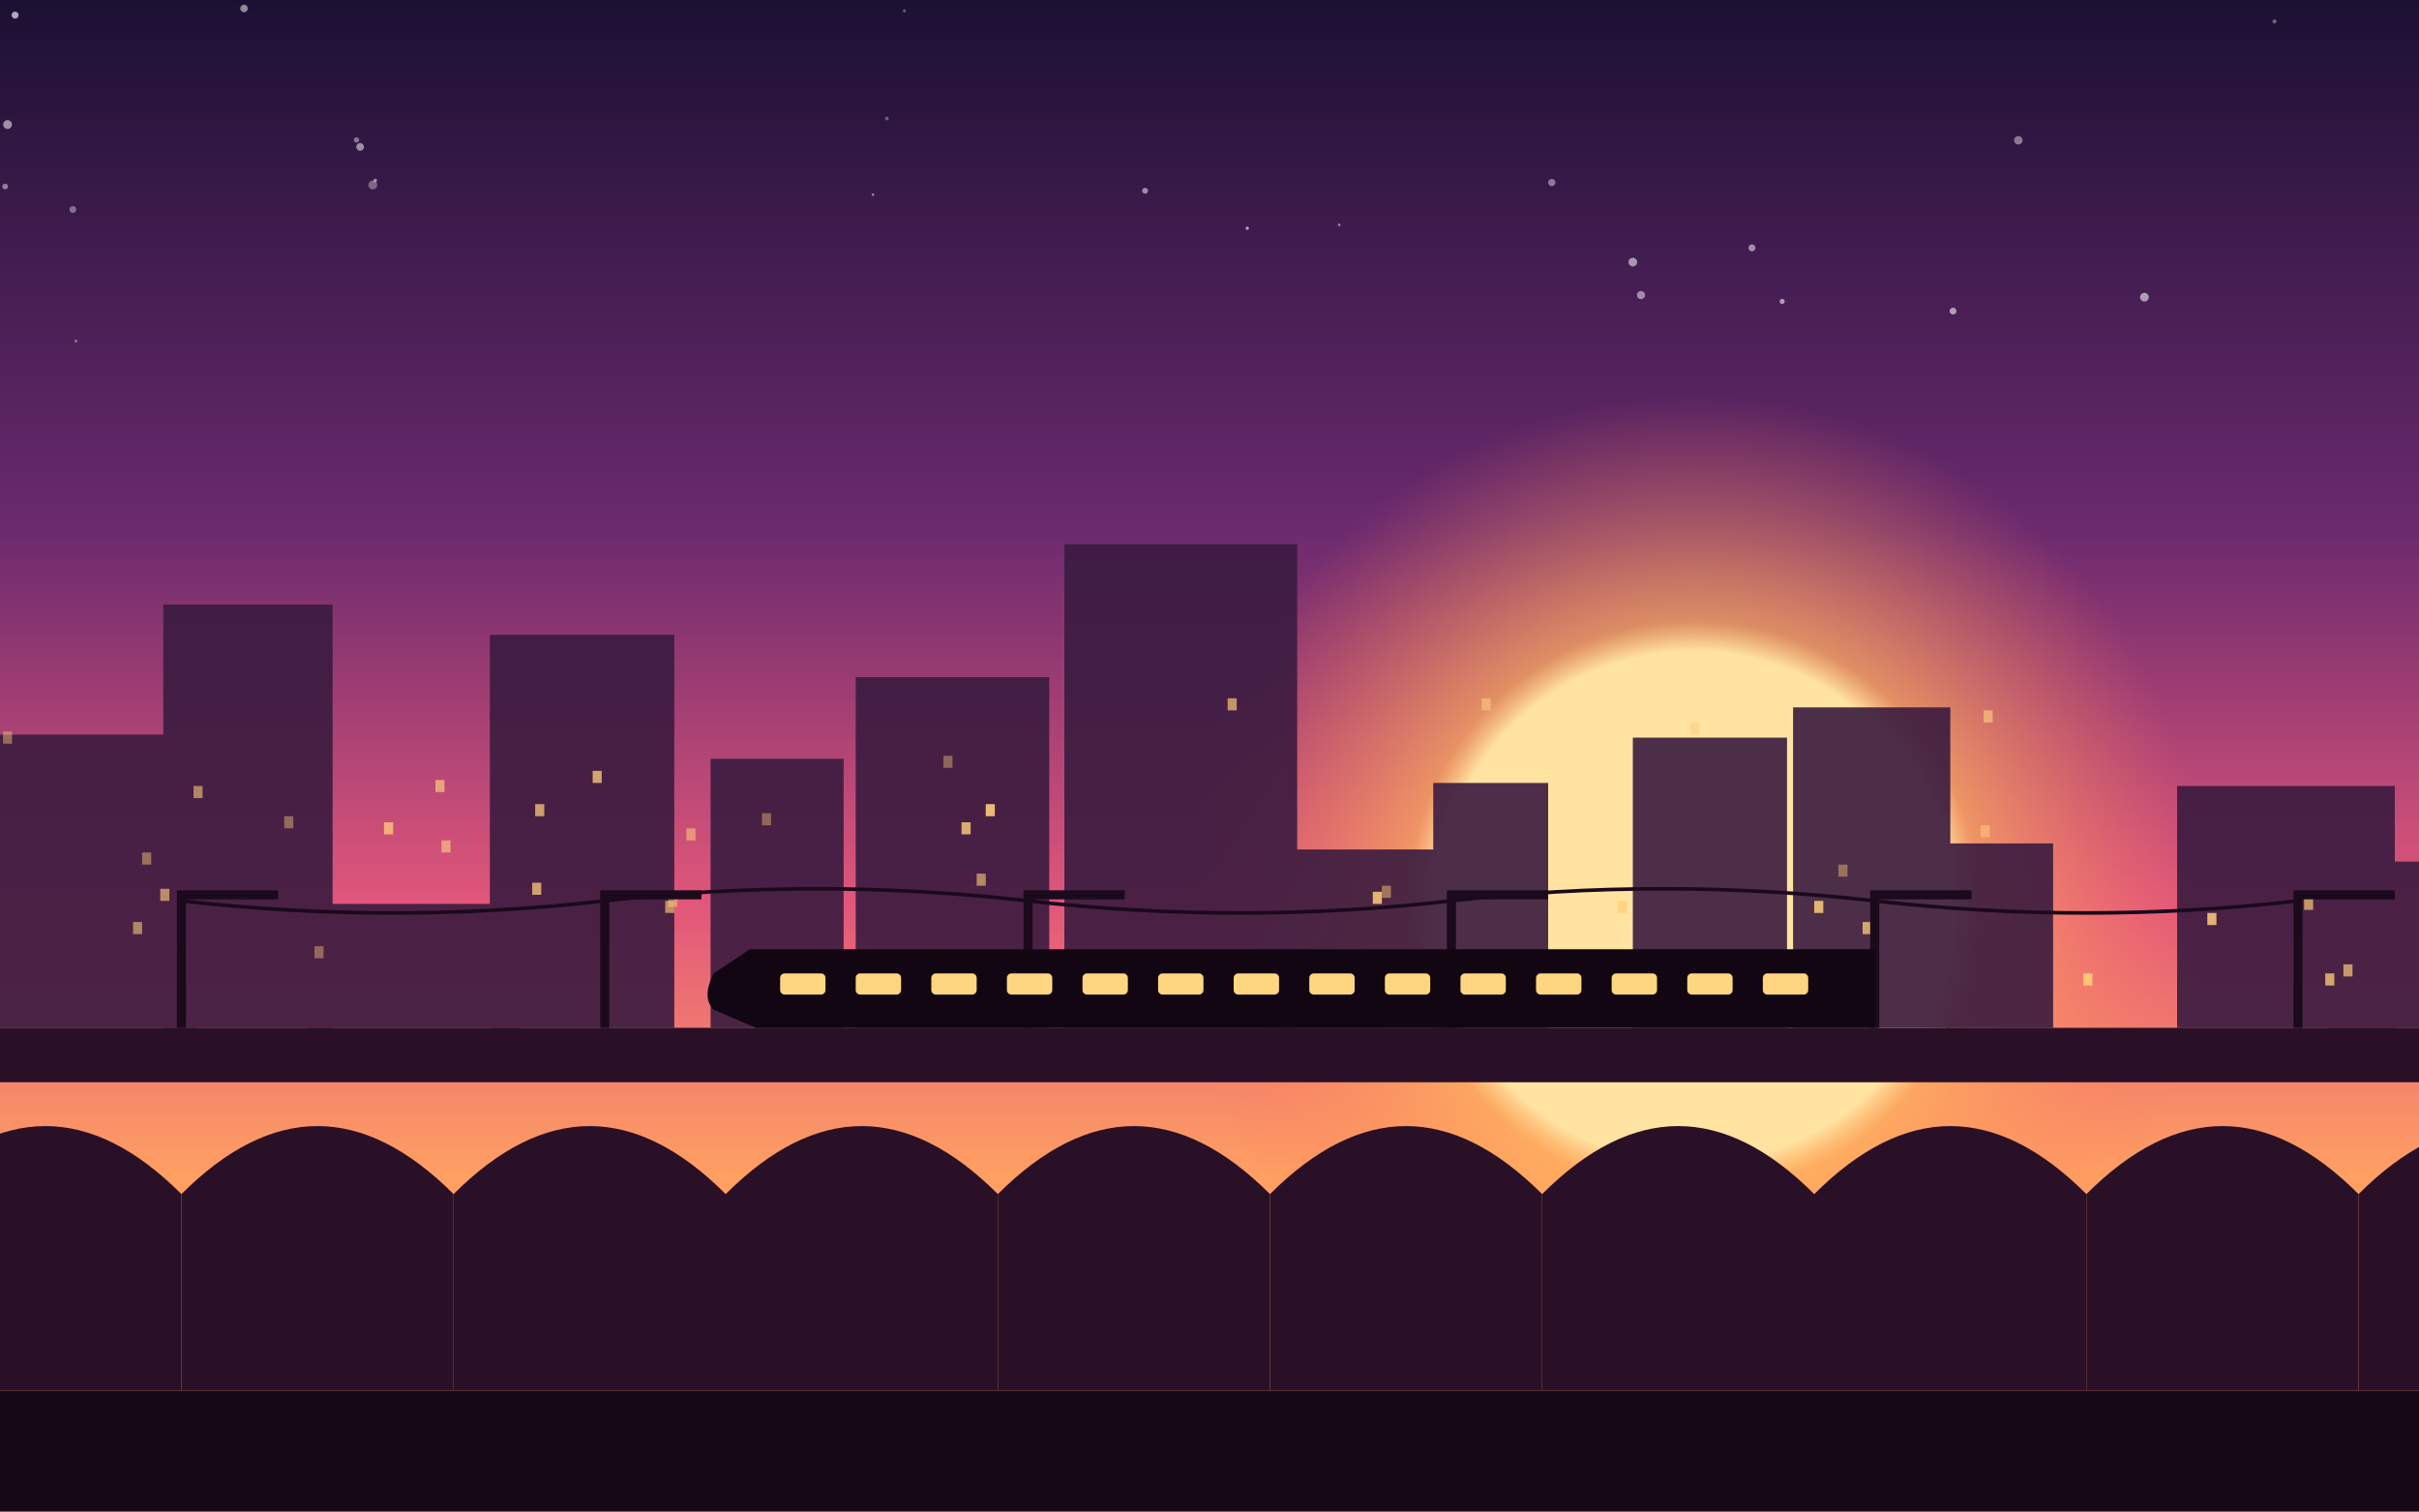
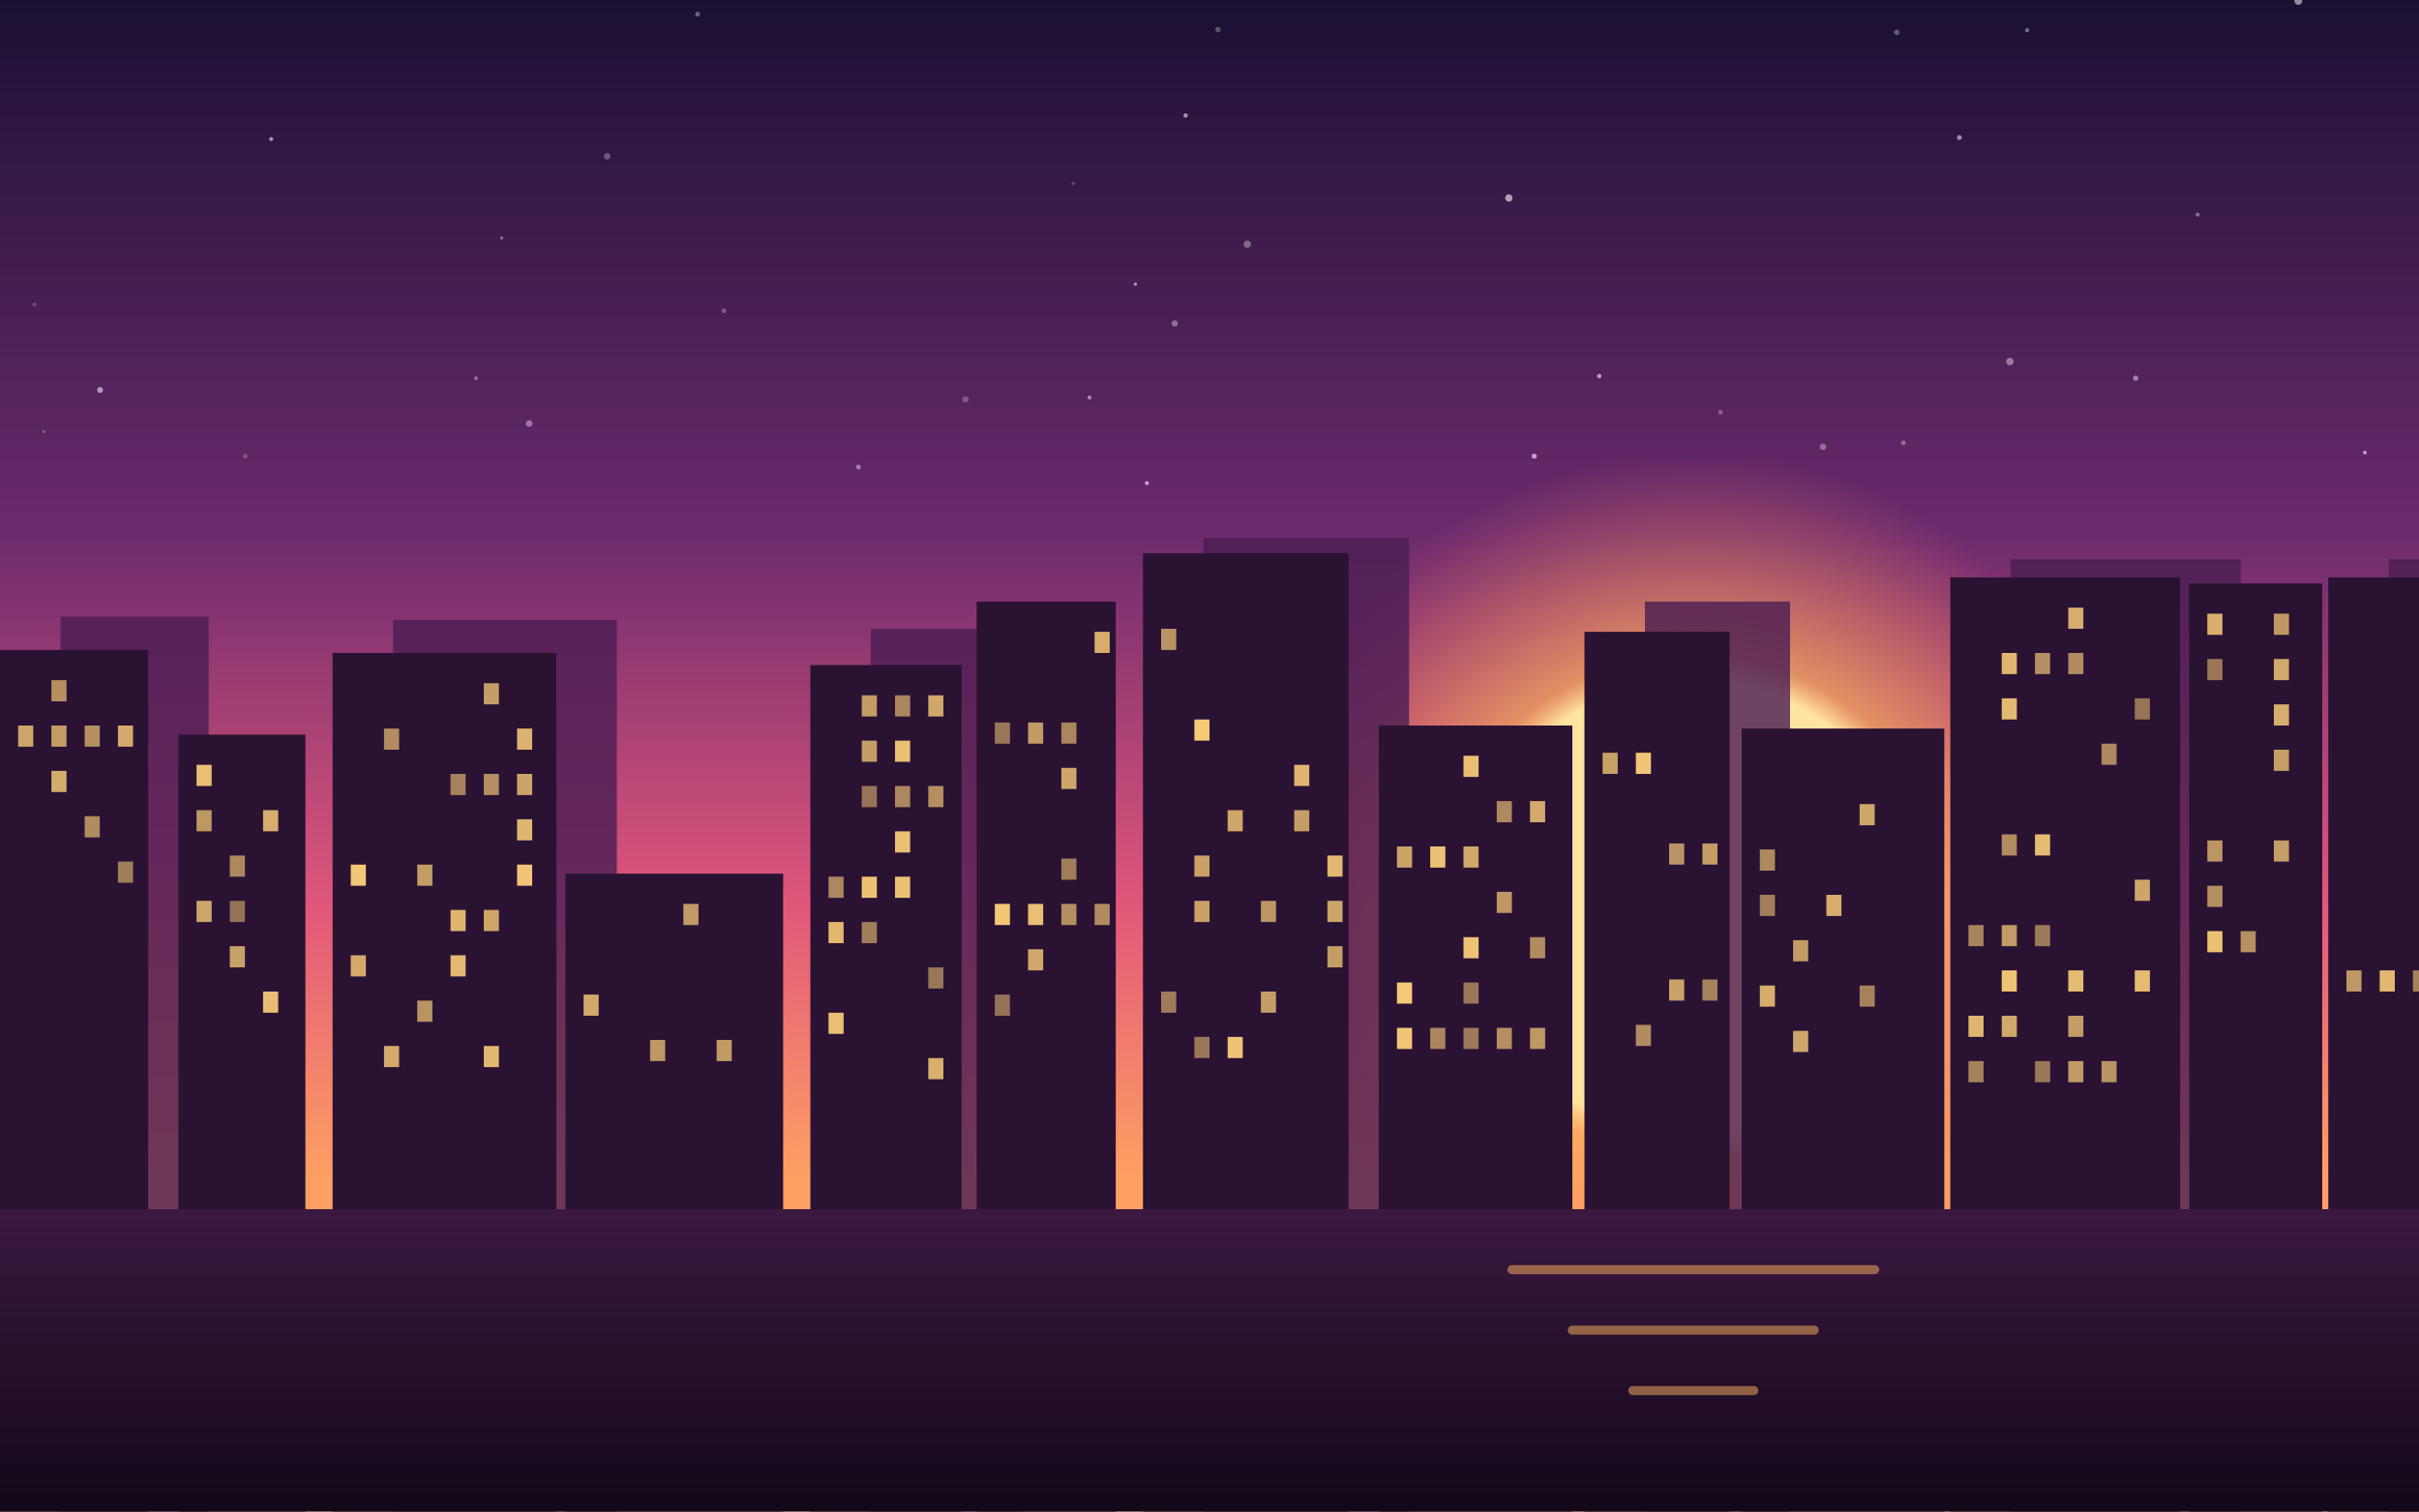
<svg xmlns="http://www.w3.org/2000/svg" viewBox="0 0 800 500" preserveAspectRatio="xMidYMid slice">
  <defs>
    <linearGradient id="sky" x1="0" y1="0" x2="0" y2="1">
      <stop offset="0" stop-color="#1b1033" />
      <stop offset=".35" stop-color="#6b2a6e" />
      <stop offset=".6" stop-color="#e2577a" />
      <stop offset=".78" stop-color="#ffa062" />
    </linearGradient>
    <radialGradient id="sun" cx=".5" cy=".5" r=".5">
      <stop offset=".5" stop-color="#ffe3a1" />
      <stop offset=".56" stop-color="#ffb35e" stop-opacity=".7" />
      <stop offset="1" stop-color="#ff7a59" stop-opacity="0" />
    </radialGradient>
+     <linearGradient id="water" x1="0" y1="0" x2="0" y2="1">
+       <stop offset="0" stop-color="#3b1840" />
+       <stop offset="1" stop-color="#120818" />
+     </linearGradient>
  </defs>
  <rect width="800" height="500" fill="url(#sky)" />
-   <circle cx="25.1" cy="112.8" r="0.50" fill="#fff" opacity="0.34" />
-   <circle cx="579.4" cy="82.0" r="1.15" fill="#fff" opacity="0.50" />
-   <circle cx="752.2" cy="7.1" r="0.67" fill="#fff" opacity="0.36" />
-   <circle cx="293.3" cy="39.2" r="0.62" fill="#fff" opacity="0.31" />
-   <circle cx="123.3" cy="61.2" r="1.47" fill="#fff" opacity="0.35" />
-   <circle cx="412.5" cy="75.5" r="0.54" fill="#fff" opacity="0.62" />
-   <circle cx="540.0" cy="86.7" r="1.43" fill="#fff" opacity="0.54" />
-   <circle cx="117.9" cy="46.3" r="0.89" fill="#fff" opacity="0.40" />
-   <circle cx="119.1" cy="48.6" r="1.27" fill="#fff" opacity="0.52" />
-   <circle cx="542.7" cy="97.6" r="1.34" fill="#fff" opacity="0.49" />
-   <circle cx="2.5" cy="41.2" r="1.46" fill="#fff" opacity="0.53" />
-   <circle cx="589.4" cy="99.7" r="0.84" fill="#fff" opacity="0.57" />
-   <circle cx="288.7" cy="64.4" r="0.42" fill="#fff" opacity="0.50" />
-   <circle cx="1.7" cy="61.7" r="0.94" fill="#fff" opacity="0.44" />
-   <circle cx="124.1" cy="59.7" r="0.60" fill="#fff" opacity="0.49" />
-   <circle cx="80.7" cy="2.8" r="1.25" fill="#fff" opacity="0.50" />
-   <circle cx="645.9" cy="102.9" r="1.14" fill="#fff" opacity="0.56" />
-   <circle cx="667.5" cy="46.4" r="1.40" fill="#fff" opacity="0.43" />
-   <circle cx="299.1" cy="3.6" r="0.49" fill="#fff" opacity="0.33" />
-   <circle cx="24.1" cy="69.3" r="1.14" fill="#fff" opacity="0.37" />
-   <circle cx="5.0" cy="5.0" r="1.16" fill="#fff" opacity="0.64" />
-   <circle cx="709.2" cy="98.3" r="1.44" fill="#fff" opacity="0.56" />
-   <circle cx="442.9" cy="74.4" r="0.47" fill="#fff" opacity="0.43" />
-   <circle cx="378.7" cy="63.1" r="0.97" fill="#fff" opacity="0.51" />
-   <circle cx="513.2" cy="60.4" r="1.20" fill="#fff" opacity="0.42" />
-   <circle cx="560" cy="300" r="170" fill="url(#sun)" />
-   <g opacity=".9">
-     <rect x="-14" y="243" width="79" height="97" fill="#3a1b3f" />
-     <rect x="54" y="200" width="56" height="140" fill="#3a1b3f" />
-     <rect x="102" y="299" width="70" height="41" fill="#3a1b3f" />
-     <rect x="162" y="210" width="61" height="130" fill="#3a1b3f" />
-     <rect x="235" y="251" width="44" height="89" fill="#3a1b3f" />
-     <rect x="283" y="224" width="64" height="116" fill="#3a1b3f" />
-     <rect x="352" y="180" width="77" height="160" fill="#3a1b3f" />
-     <rect x="418" y="281" width="66" height="59" fill="#3a1b3f" />
-     <rect x="474" y="259" width="38" height="81" fill="#3a1b3f" />
-     <rect x="540" y="244" width="51" height="96" fill="#3a1b3f" />
-     <rect x="593" y="234" width="52" height="106" fill="#3a1b3f" />
-     <rect x="644" y="279" width="35" height="61" fill="#3a1b3f" />
-     <rect x="720" y="260" width="72" height="80" fill="#3a1b3f" />
-     <rect x="770" y="285" width="57" height="55" fill="#3a1b3f" />
+   <circle cx="629.5" cy="146.5" r="0.77" fill="#fff" opacity="0.32" />
+   <circle cx="360.3" cy="131.5" r="0.67" fill="#fff" opacity="0.48" />
+   <circle cx="782.1" cy="149.7" r="0.61" fill="#fff" opacity="0.59" />
+   <circle cx="89.7" cy="46.0" r="0.67" fill="#fff" opacity="0.54" />
+   <circle cx="412.5" cy="80.8" r="1.23" fill="#fff" opacity="0.33" />
+   <circle cx="706.3" cy="125.1" r="0.87" fill="#fff" opacity="0.45" />
+   <circle cx="33.1" cy="129.0" r="0.98" fill="#fff" opacity="0.54" />
+   <circle cx="81.1" cy="150.9" r="0.70" fill="#fff" opacity="0.24" />
+   <circle cx="319.3" cy="132.1" r="1.04" fill="#fff" opacity="0.24" />
+   <circle cx="388.5" cy="107.0" r="1.06" fill="#fff" opacity="0.36" />
+   <circle cx="528.9" cy="124.4" r="0.73" fill="#fff" opacity="0.58" />
+   <circle cx="355.0" cy="60.7" r="0.59" fill="#fff" opacity="0.20" />
+   <circle cx="239.4" cy="102.8" r="0.77" fill="#fff" opacity="0.28" />
+   <circle cx="602.9" cy="147.8" r="1.05" fill="#fff" opacity="0.35" />
+   <circle cx="627.3" cy="10.7" r="0.91" fill="#fff" opacity="0.30" />
+   <circle cx="670.4" cy="10.0" r="0.69" fill="#fff" opacity="0.38" />
+   <circle cx="200.8" cy="51.7" r="1.10" fill="#fff" opacity="0.28" />
+   <circle cx="175.0" cy="140.1" r="1.09" fill="#fff" opacity="0.39" />
+   <circle cx="569.0" cy="136.4" r="0.79" fill="#fff" opacity="0.28" />
+   <circle cx="499.0" cy="65.5" r="1.21" fill="#fff" opacity="0.59" />
+   <circle cx="375.5" cy="94.0" r="0.53" fill="#fff" opacity="0.58" />
+   <circle cx="14.5" cy="142.8" r="0.52" fill="#fff" opacity="0.26" />
+   <circle cx="402.8" cy="9.8" r="0.88" fill="#fff" opacity="0.28" />
+   <circle cx="165.9" cy="78.7" r="0.53" fill="#fff" opacity="0.39" />
+   <circle cx="157.4" cy="125.1" r="0.61" fill="#fff" opacity="0.38" />
+   <circle cx="726.8" cy="71.0" r="0.66" fill="#fff" opacity="0.39" />
+   <circle cx="648.0" cy="45.5" r="0.80" fill="#fff" opacity="0.52" />
+   <circle cx="507.4" cy="150.9" r="0.85" fill="#fff" opacity="0.58" />
+   <circle cx="379.3" cy="159.8" r="0.68" fill="#fff" opacity="0.58" />
+   <circle cx="230.7" cy="4.7" r="0.80" fill="#fff" opacity="0.34" />
+   <circle cx="664.7" cy="119.6" r="1.24" fill="#fff" opacity="0.41" />
+   <circle cx="11.4" cy="100.7" r="0.62" fill="#fff" opacity="0.21" />
+   <circle cx="760.1" cy="0.3" r="1.29" fill="#fff" opacity="0.52" />
+   <circle cx="283.9" cy="154.5" r="0.79" fill="#fff" opacity="0.42" />
+   <circle cx="392.1" cy="38.2" r="0.72" fill="#fff" opacity="0.56" />
+   <circle cx="560" cy="300" r="150" fill="url(#sun)" />
+   <rect x="20" y="204" width="49" height="345" fill="#4a1d52" opacity=".8" />
+   <rect x="130" y="205" width="74" height="344" fill="#4a1d52" opacity=".8" />
+   <rect x="288" y="208" width="50" height="340" fill="#4a1d52" opacity=".8" />
+   <rect x="398" y="178" width="68" height="377" fill="#4a1d52" opacity=".8" />
+   <rect x="544" y="199" width="48" height="351" fill="#4a1d52" opacity=".8" />
+   <rect x="665" y="185" width="76" height="369" fill="#4a1d52" opacity=".8" />
+   <rect x="790" y="185" width="53" height="369" fill="#4a1d52" opacity=".8" />
+   <rect x="0" y="215" width="49" height="285" fill="#2a1233" />
+   <rect x="59" y="243" width="42" height="257" fill="#2a1233" />
+   <rect x="110" y="216" width="74" height="284" fill="#2a1233" />
+   <rect x="187" y="289" width="72" height="211" fill="#2a1233" />
+   <rect x="268" y="220" width="50" height="280" fill="#2a1233" />
+   <rect x="323" y="199" width="46" height="301" fill="#2a1233" />
+   <rect x="378" y="183" width="68" height="317" fill="#2a1233" />
+   <rect x="456" y="240" width="64" height="260" fill="#2a1233" />
+   <rect x="524" y="209" width="48" height="291" fill="#2a1233" />
+   <rect x="576" y="241" width="67" height="259" fill="#2a1233" />
+   <rect x="645" y="191" width="76" height="309" fill="#2a1233" />
+   <rect x="724" y="193" width="44" height="307" fill="#2a1233" />
+   <rect x="770" y="191" width="53" height="309" fill="#2a1233" />
+   <rect x="6" y="240" width="5" height="7" fill="#ffd27a" opacity="0.77" />
+   <rect x="17" y="225" width="5" height="7" fill="#ffd27a" opacity="0.66" />
+   <rect x="17" y="240" width="5" height="7" fill="#ffd27a" opacity="0.72" />
+   <rect x="17" y="255" width="5" height="7" fill="#ffd27a" opacity="0.80" />
+   <rect x="28" y="240" width="5" height="7" fill="#ffd27a" opacity="0.65" />
+   <rect x="28" y="270" width="5" height="7" fill="#ffd27a" opacity="0.63" />
+   <rect x="39" y="240" width="5" height="7" fill="#ffd27a" opacity="0.79" />
+   <rect x="39" y="285" width="5" height="7" fill="#ffd27a" opacity="0.56" />
+   <rect x="65" y="253" width="5" height="7" fill="#ffd27a" opacity="0.90" />
+   <rect x="65" y="268" width="5" height="7" fill="#ffd27a" opacity="0.69" />
+   <rect x="65" y="298" width="5" height="7" fill="#ffd27a" opacity="0.77" />
+   <rect x="76" y="283" width="5" height="7" fill="#ffd27a" opacity="0.61" />
+   <rect x="76" y="298" width="5" height="7" fill="#ffd27a" opacity="0.50" />
+   <rect x="76" y="313" width="5" height="7" fill="#ffd27a" opacity="0.74" />
+   <rect x="87" y="268" width="5" height="7" fill="#ffd27a" opacity="0.81" />
+   <rect x="87" y="328" width="5" height="7" fill="#ffd27a" opacity="0.89" />
+   <rect x="116" y="286" width="5" height="7" fill="#ffd27a" opacity="0.94" />
+   <rect x="116" y="316" width="5" height="7" fill="#ffd27a" opacity="0.79" />
+   <rect x="127" y="241" width="5" height="7" fill="#ffd27a" opacity="0.64" />
+   <rect x="127" y="346" width="5" height="7" fill="#ffd27a" opacity="0.79" />
+   <rect x="138" y="286" width="5" height="7" fill="#ffd27a" opacity="0.72" />
+   <rect x="138" y="331" width="5" height="7" fill="#ffd27a" opacity="0.67" />
+   <rect x="149" y="256" width="5" height="7" fill="#ffd27a" opacity="0.58" />
+   <rect x="149" y="301" width="5" height="7" fill="#ffd27a" opacity="0.85" />
+   <rect x="149" y="316" width="5" height="7" fill="#ffd27a" opacity="0.87" />
+   <rect x="160" y="226" width="5" height="7" fill="#ffd27a" opacity="0.73" />
+   <rect x="160" y="256" width="5" height="7" fill="#ffd27a" opacity="0.65" />
+   <rect x="160" y="301" width="5" height="7" fill="#ffd27a" opacity="0.77" />
+   <rect x="160" y="346" width="5" height="7" fill="#ffd27a" opacity="0.86" />
+   <rect x="171" y="241" width="5" height="7" fill="#ffd27a" opacity="0.83" />
+   <rect x="171" y="256" width="5" height="7" fill="#ffd27a" opacity="0.76" />
+   <rect x="171" y="271" width="5" height="7" fill="#ffd27a" opacity="0.85" />
+   <rect x="171" y="286" width="5" height="7" fill="#ffd27a" opacity="0.93" />
+   <rect x="193" y="329" width="5" height="7" fill="#ffd27a" opacity="0.78" />
+   <rect x="215" y="344" width="5" height="7" fill="#ffd27a" opacity="0.69" />
+   <rect x="226" y="299" width="5" height="7" fill="#ffd27a" opacity="0.71" />
+   <rect x="237" y="344" width="5" height="7" fill="#ffd27a" opacity="0.71" />
+   <rect x="274" y="290" width="5" height="7" fill="#ffd27a" opacity="0.61" />
+   <rect x="274" y="305" width="5" height="7" fill="#ffd27a" opacity="0.86" />
+   <rect x="274" y="335" width="5" height="7" fill="#ffd27a" opacity="0.90" />
+   <rect x="285" y="230" width="5" height="7" fill="#ffd27a" opacity="0.72" />
+   <rect x="285" y="245" width="5" height="7" fill="#ffd27a" opacity="0.73" />
+   <rect x="285" y="260" width="5" height="7" fill="#ffd27a" opacity="0.51" />
+   <rect x="285" y="290" width="5" height="7" fill="#ffd27a" opacity="0.91" />
+   <rect x="285" y="305" width="5" height="7" fill="#ffd27a" opacity="0.56" />
+   <rect x="296" y="230" width="5" height="7" fill="#ffd27a" opacity="0.60" />
+   <rect x="296" y="245" width="5" height="7" fill="#ffd27a" opacity="0.90" />
+   <rect x="296" y="260" width="5" height="7" fill="#ffd27a" opacity="0.61" />
+   <rect x="296" y="275" width="5" height="7" fill="#ffd27a" opacity="0.90" />
+   <rect x="296" y="290" width="5" height="7" fill="#ffd27a" opacity="0.91" />
+   <rect x="307" y="230" width="5" height="7" fill="#ffd27a" opacity="0.78" />
+   <rect x="307" y="260" width="5" height="7" fill="#ffd27a" opacity="0.65" />
+   <rect x="307" y="320" width="5" height="7" fill="#ffd27a" opacity="0.52" />
+   <rect x="307" y="350" width="5" height="7" fill="#ffd27a" opacity="0.82" />
+   <rect x="329" y="239" width="5" height="7" fill="#ffd27a" opacity="0.53" />
+   <rect x="329" y="299" width="5" height="7" fill="#ffd27a" opacity="0.94" />
+   <rect x="329" y="329" width="5" height="7" fill="#ffd27a" opacity="0.50" />
+   <rect x="340" y="239" width="5" height="7" fill="#ffd27a" opacity="0.71" />
+   <rect x="340" y="299" width="5" height="7" fill="#ffd27a" opacity="0.90" />
+   <rect x="340" y="314" width="5" height="7" fill="#ffd27a" opacity="0.78" />
+   <rect x="351" y="239" width="5" height="7" fill="#ffd27a" opacity="0.60" />
+   <rect x="351" y="254" width="5" height="7" fill="#ffd27a" opacity="0.77" />
+   <rect x="351" y="284" width="5" height="7" fill="#ffd27a" opacity="0.56" />
+   <rect x="351" y="299" width="5" height="7" fill="#ffd27a" opacity="0.65" />
+   <rect x="362" y="209" width="5" height="7" fill="#ffd27a" opacity="0.81" />
+   <rect x="362" y="299" width="5" height="7" fill="#ffd27a" opacity="0.64" />
+   <rect x="384" y="208" width="5" height="7" fill="#ffd27a" opacity="0.67" />
+   <rect x="384" y="328" width="5" height="7" fill="#ffd27a" opacity="0.55" />
+   <rect x="395" y="238" width="5" height="7" fill="#ffd27a" opacity="0.95" />
+   <rect x="395" y="283" width="5" height="7" fill="#ffd27a" opacity="0.75" />
+   <rect x="395" y="298" width="5" height="7" fill="#ffd27a" opacity="0.75" />
+   <rect x="395" y="343" width="5" height="7" fill="#ffd27a" opacity="0.53" />
+   <rect x="406" y="268" width="5" height="7" fill="#ffd27a" opacity="0.77" />
+   <rect x="406" y="343" width="5" height="7" fill="#ffd27a" opacity="0.92" />
+   <rect x="417" y="298" width="5" height="7" fill="#ffd27a" opacity="0.68" />
+   <rect x="417" y="328" width="5" height="7" fill="#ffd27a" opacity="0.72" />
+   <rect x="428" y="253" width="5" height="7" fill="#ffd27a" opacity="0.84" />
+   <rect x="428" y="268" width="5" height="7" fill="#ffd27a" opacity="0.73" />
+   <rect x="439" y="283" width="5" height="7" fill="#ffd27a" opacity="0.86" />
+   <rect x="439" y="298" width="5" height="7" fill="#ffd27a" opacity="0.76" />
+   <rect x="439" y="313" width="5" height="7" fill="#ffd27a" opacity="0.72" />
+   <rect x="462" y="280" width="5" height="7" fill="#ffd27a" opacity="0.76" />
+   <rect x="462" y="325" width="5" height="7" fill="#ffd27a" opacity="0.95" />
+   <rect x="462" y="340" width="5" height="7" fill="#ffd27a" opacity="0.93" />
+   <rect x="473" y="280" width="5" height="7" fill="#ffd27a" opacity="0.91" />
+   <rect x="473" y="340" width="5" height="7" fill="#ffd27a" opacity="0.60" />
+   <rect x="484" y="250" width="5" height="7" fill="#ffd27a" opacity="0.90" />
+   <rect x="484" y="280" width="5" height="7" fill="#ffd27a" opacity="0.78" />
+   <rect x="484" y="310" width="5" height="7" fill="#ffd27a" opacity="0.92" />
+   <rect x="484" y="325" width="5" height="7" fill="#ffd27a" opacity="0.52" />
+   <rect x="484" y="340" width="5" height="7" fill="#ffd27a" opacity="0.54" />
+   <rect x="495" y="265" width="5" height="7" fill="#ffd27a" opacity="0.62" />
+   <rect x="495" y="295" width="5" height="7" fill="#ffd27a" opacity="0.70" />
+   <rect x="495" y="340" width="5" height="7" fill="#ffd27a" opacity="0.65" />
+   <rect x="506" y="265" width="5" height="7" fill="#ffd27a" opacity="0.79" />
+   <rect x="506" y="310" width="5" height="7" fill="#ffd27a" opacity="0.64" />
+   <rect x="506" y="340" width="5" height="7" fill="#ffd27a" opacity="0.69" />
+   <rect x="530" y="249" width="5" height="7" fill="#ffd27a" opacity="0.74" />
+   <rect x="541" y="249" width="5" height="7" fill="#ffd27a" opacity="0.93" />
+   <rect x="541" y="339" width="5" height="7" fill="#ffd27a" opacity="0.63" />
+   <rect x="552" y="279" width="5" height="7" fill="#ffd27a" opacity="0.67" />
+   <rect x="552" y="324" width="5" height="7" fill="#ffd27a" opacity="0.75" />
+   <rect x="563" y="279" width="5" height="7" fill="#ffd27a" opacity="0.72" />
+   <rect x="563" y="324" width="5" height="7" fill="#ffd27a" opacity="0.58" />
+   <rect x="582" y="281" width="5" height="7" fill="#ffd27a" opacity="0.62" />
+   <rect x="582" y="296" width="5" height="7" fill="#ffd27a" opacity="0.56" />
+   <rect x="582" y="326" width="5" height="7" fill="#ffd27a" opacity="0.81" />
+   <rect x="593" y="311" width="5" height="7" fill="#ffd27a" opacity="0.72" />
+   <rect x="593" y="341" width="5" height="7" fill="#ffd27a" opacity="0.77" />
+   <rect x="604" y="296" width="5" height="7" fill="#ffd27a" opacity="0.81" />
+   <rect x="615" y="266" width="5" height="7" fill="#ffd27a" opacity="0.77" />
+   <rect x="615" y="326" width="5" height="7" fill="#ffd27a" opacity="0.58" />
+   <rect x="651" y="306" width="5" height="7" fill="#ffd27a" opacity="0.59" />
+   <rect x="651" y="336" width="5" height="7" fill="#ffd27a" opacity="0.84" />
+   <rect x="651" y="351" width="5" height="7" fill="#ffd27a" opacity="0.58" />
+   <rect x="662" y="216" width="5" height="7" fill="#ffd27a" opacity="0.85" />
+   <rect x="662" y="231" width="5" height="7" fill="#ffd27a" opacity="0.87" />
+   <rect x="662" y="276" width="5" height="7" fill="#ffd27a" opacity="0.63" />
+   <rect x="662" y="306" width="5" height="7" fill="#ffd27a" opacity="0.71" />
+   <rect x="662" y="321" width="5" height="7" fill="#ffd27a" opacity="0.92" />
+   <rect x="662" y="336" width="5" height="7" fill="#ffd27a" opacity="0.78" />
+   <rect x="673" y="216" width="5" height="7" fill="#ffd27a" opacity="0.65" />
+   <rect x="673" y="276" width="5" height="7" fill="#ffd27a" opacity="0.88" />
+   <rect x="673" y="306" width="5" height="7" fill="#ffd27a" opacity="0.54" />
+   <rect x="673" y="351" width="5" height="7" fill="#ffd27a" opacity="0.53" />
+   <rect x="684" y="201" width="5" height="7" fill="#ffd27a" opacity="0.81" />
+   <rect x="684" y="216" width="5" height="7" fill="#ffd27a" opacity="0.64" />
+   <rect x="684" y="321" width="5" height="7" fill="#ffd27a" opacity="0.88" />
+   <rect x="684" y="336" width="5" height="7" fill="#ffd27a" opacity="0.72" />
+   <rect x="684" y="351" width="5" height="7" fill="#ffd27a" opacity="0.71" />
+   <rect x="695" y="246" width="5" height="7" fill="#ffd27a" opacity="0.62" />
+   <rect x="695" y="351" width="5" height="7" fill="#ffd27a" opacity="0.67" />
+   <rect x="706" y="231" width="5" height="7" fill="#ffd27a" opacity="0.51" />
+   <rect x="706" y="291" width="5" height="7" fill="#ffd27a" opacity="0.77" />
+   <rect x="706" y="321" width="5" height="7" fill="#ffd27a" opacity="0.88" />
+   <rect x="730" y="203" width="5" height="7" fill="#ffd27a" opacity="0.82" />
+   <rect x="730" y="218" width="5" height="7" fill="#ffd27a" opacity="0.52" />
+   <rect x="730" y="278" width="5" height="7" fill="#ffd27a" opacity="0.68" />
+   <rect x="730" y="293" width="5" height="7" fill="#ffd27a" opacity="0.65" />
+   <rect x="730" y="308" width="5" height="7" fill="#ffd27a" opacity="0.91" />
+   <rect x="741" y="308" width="5" height="7" fill="#ffd27a" opacity="0.65" />
+   <rect x="752" y="203" width="5" height="7" fill="#ffd27a" opacity="0.70" />
+   <rect x="752" y="218" width="5" height="7" fill="#ffd27a" opacity="0.78" />
+   <rect x="752" y="233" width="5" height="7" fill="#ffd27a" opacity="0.81" />
+   <rect x="752" y="248" width="5" height="7" fill="#ffd27a" opacity="0.73" />
+   <rect x="752" y="278" width="5" height="7" fill="#ffd27a" opacity="0.73" />
+   <rect x="776" y="321" width="5" height="7" fill="#ffd27a" opacity="0.69" />
+   <rect x="787" y="321" width="5" height="7" fill="#ffd27a" opacity="0.86" />
+   <rect x="798" y="321" width="5" height="7" fill="#ffd27a" opacity="0.58" />
+   <rect x="809" y="201" width="5" height="7" fill="#ffd27a" opacity="0.81" />
+   <rect x="809" y="276" width="5" height="7" fill="#ffd27a" opacity="0.78" />
+   <rect x="809" y="291" width="5" height="7" fill="#ffd27a" opacity="0.71" />
+   <rect x="809" y="351" width="5" height="7" fill="#ffd27a" opacity="0.59" />
+   <rect y="400" width="800" height="100" fill="url(#water)" />
+   <g stroke="#ffb35e" stroke-width="3" opacity=".5" stroke-linecap="round">
+     <path d="M500 420 h120 M520 440 h80 M540 460 h40" />
  </g>
-   <rect x="406" y="231" width="3" height="4" fill="#ffcf7a" opacity="0.67" />
-   <rect x="655" y="273" width="3" height="4" fill="#ffcf7a" opacity="0.51" />
-   <rect x="53" y="294" width="3" height="4" fill="#ffcf7a" opacity="0.62" />
-   <rect x="104" y="313" width="3" height="4" fill="#ffcf7a" opacity="0.41" />
-   <rect x="730" y="302" width="3" height="4" fill="#ffcf7a" opacity="0.84" />
-   <rect x="535" y="298" width="3" height="4" fill="#ffcf7a" opacity="0.82" />
-   <rect x="220" y="298" width="3" height="4" fill="#ffcf7a" opacity="0.63" />
-   <rect x="1" y="242" width="3" height="4" fill="#ffcf7a" opacity="0.44" />
-   <rect x="47" y="282" width="3" height="4" fill="#ffcf7a" opacity="0.46" />
-   <rect x="177" y="266" width="3" height="4" fill="#ffcf7a" opacity="0.73" />
-   <rect x="196" y="255" width="3" height="4" fill="#ffcf7a" opacity="0.76" />
-   <rect x="600" y="298" width="3" height="4" fill="#ffcf7a" opacity="0.83" />
-   <rect x="144" y="258" width="3" height="4" fill="#ffcf7a" opacity="0.67" />
-   <rect x="323" y="289" width="3" height="4" fill="#ffcf7a" opacity="0.60" />
-   <rect x="441" y="318" width="3" height="4" fill="#ffcf7a" opacity="0.83" />
-   <rect x="326" y="266" width="3" height="4" fill="#ffcf7a" opacity="0.89" />
-   <rect x="592" y="324" width="3" height="4" fill="#ffcf7a" opacity="0.52" />
-   <rect x="769" y="322" width="3" height="4" fill="#ffcf7a" opacity="0.76" />
-   <rect x="454" y="295" width="3" height="4" fill="#ffcf7a" opacity="0.85" />
-   <rect x="146" y="278" width="3" height="4" fill="#ffcf7a" opacity="0.62" />
-   <rect x="616" y="305" width="3" height="4" fill="#ffcf7a" opacity="0.75" />
-   <rect x="490" y="231" width="3" height="4" fill="#ffcf7a" opacity="0.55" />
-   <rect x="608" y="286" width="3" height="4" fill="#ffcf7a" opacity="0.42" />
-   <rect x="441" y="323" width="3" height="4" fill="#ffcf7a" opacity="0.41" />
-   <rect x="762" y="297" width="3" height="4" fill="#ffcf7a" opacity="0.67" />
-   <rect x="689" y="322" width="3" height="4" fill="#ffcf7a" opacity="0.86" />
-   <rect x="44" y="305" width="3" height="4" fill="#ffcf7a" opacity="0.58" />
-   <rect x="559" y="239" width="3" height="4" fill="#ffcf7a" opacity="0.61" />
-   <rect x="64" y="260" width="3" height="4" fill="#ffcf7a" opacity="0.58" />
-   <rect x="252" y="269" width="3" height="4" fill="#ffcf7a" opacity="0.41" />
-   <rect x="318" y="272" width="3" height="4" fill="#ffcf7a" opacity="0.80" />
-   <rect x="656" y="235" width="3" height="4" fill="#ffcf7a" opacity="0.62" />
-   <rect x="457" y="293" width="3" height="4" fill="#ffcf7a" opacity="0.47" />
-   <rect x="94" y="270" width="3" height="4" fill="#ffcf7a" opacity="0.42" />
-   <rect x="221" y="296" width="3" height="4" fill="#ffcf7a" opacity="0.49" />
-   <rect x="775" y="319" width="3" height="4" fill="#ffcf7a" opacity="0.68" />
-   <rect x="127" y="272" width="3" height="4" fill="#ffcf7a" opacity="0.75" />
-   <rect x="227" y="274" width="3" height="4" fill="#ffcf7a" opacity="0.55" />
-   <rect x="312" y="250" width="3" height="4" fill="#ffcf7a" opacity="0.40" />
-   <rect x="176" y="292" width="3" height="4" fill="#ffcf7a" opacity="0.73" />
-   <rect x="0" y="340" width="800" height="18" fill="#2a1026" />
-   <path d="M-30 460 V395 Q15 350 60 395 V460Z" fill="#2a1026" />
-   <path d="M60 460 V395 Q105 350 150 395 V460Z" fill="#2a1026" />
-   <path d="M150 460 V395 Q195 350 240 395 V460Z" fill="#2a1026" />
-   <path d="M240 460 V395 Q285 350 330 395 V460Z" fill="#2a1026" />
-   <path d="M330 460 V395 Q375 350 420 395 V460Z" fill="#2a1026" />
-   <path d="M420 460 V395 Q465 350 510 395 V460Z" fill="#2a1026" />
-   <path d="M510 460 V395 Q555 350 600 395 V460Z" fill="#2a1026" />
-   <path d="M600 460 V395 Q645 350 690 395 V460Z" fill="#2a1026" />
-   <path d="M690 460 V395 Q735 350 780 395 V460Z" fill="#2a1026" />
-   <path d="M780 460 V395 Q825 350 870 395 V460Z" fill="#2a1026" />
-   <rect x="0" y="460" width="800" height="40" fill="#170816" />
-   <path d="M60 340 V296 H92" stroke="#1a0a1c" stroke-width="3" fill="none" />
-   <path d="M200 340 V296 H232" stroke="#1a0a1c" stroke-width="3" fill="none" />
-   <path d="M340 340 V296 H372" stroke="#1a0a1c" stroke-width="3" fill="none" />
-   <path d="M480 340 V296 H512" stroke="#1a0a1c" stroke-width="3" fill="none" />
-   <path d="M620 340 V296 H652" stroke="#1a0a1c" stroke-width="3" fill="none" />
-   <path d="M760 340 V296 H792" stroke="#1a0a1c" stroke-width="3" fill="none" />
-   <path d="M60 298 Q130 306 200 298 T340 298 T480 298 T620 298 T760 298" stroke="#1a0a1c" stroke-width="1.2" fill="none" />
-   <path d="M250 340 L236 334 Q232 330 236 322 L248 314 L620 314 L620 340Z" fill="#120612" />
-   <rect x="258" y="322" width="15" height="7" rx="1.5" fill="#ffd680" />
-   <rect x="283" y="322" width="15" height="7" rx="1.5" fill="#ffd680" />
-   <rect x="308" y="322" width="15" height="7" rx="1.5" fill="#ffd680" />
-   <rect x="333" y="322" width="15" height="7" rx="1.5" fill="#ffd680" />
-   <rect x="358" y="322" width="15" height="7" rx="1.5" fill="#ffd680" />
-   <rect x="383" y="322" width="15" height="7" rx="1.5" fill="#ffd680" />
-   <rect x="408" y="322" width="15" height="7" rx="1.5" fill="#ffd680" />
-   <rect x="433" y="322" width="15" height="7" rx="1.5" fill="#ffd680" />
-   <rect x="458" y="322" width="15" height="7" rx="1.5" fill="#ffd680" />
-   <rect x="483" y="322" width="15" height="7" rx="1.5" fill="#ffd680" />
-   <rect x="508" y="322" width="15" height="7" rx="1.5" fill="#ffd680" />
-   <rect x="533" y="322" width="15" height="7" rx="1.5" fill="#ffd680" />
-   <rect x="558" y="322" width="15" height="7" rx="1.5" fill="#ffd680" />
-   <rect x="583" y="322" width="15" height="7" rx="1.5" fill="#ffd680" />
</svg>
